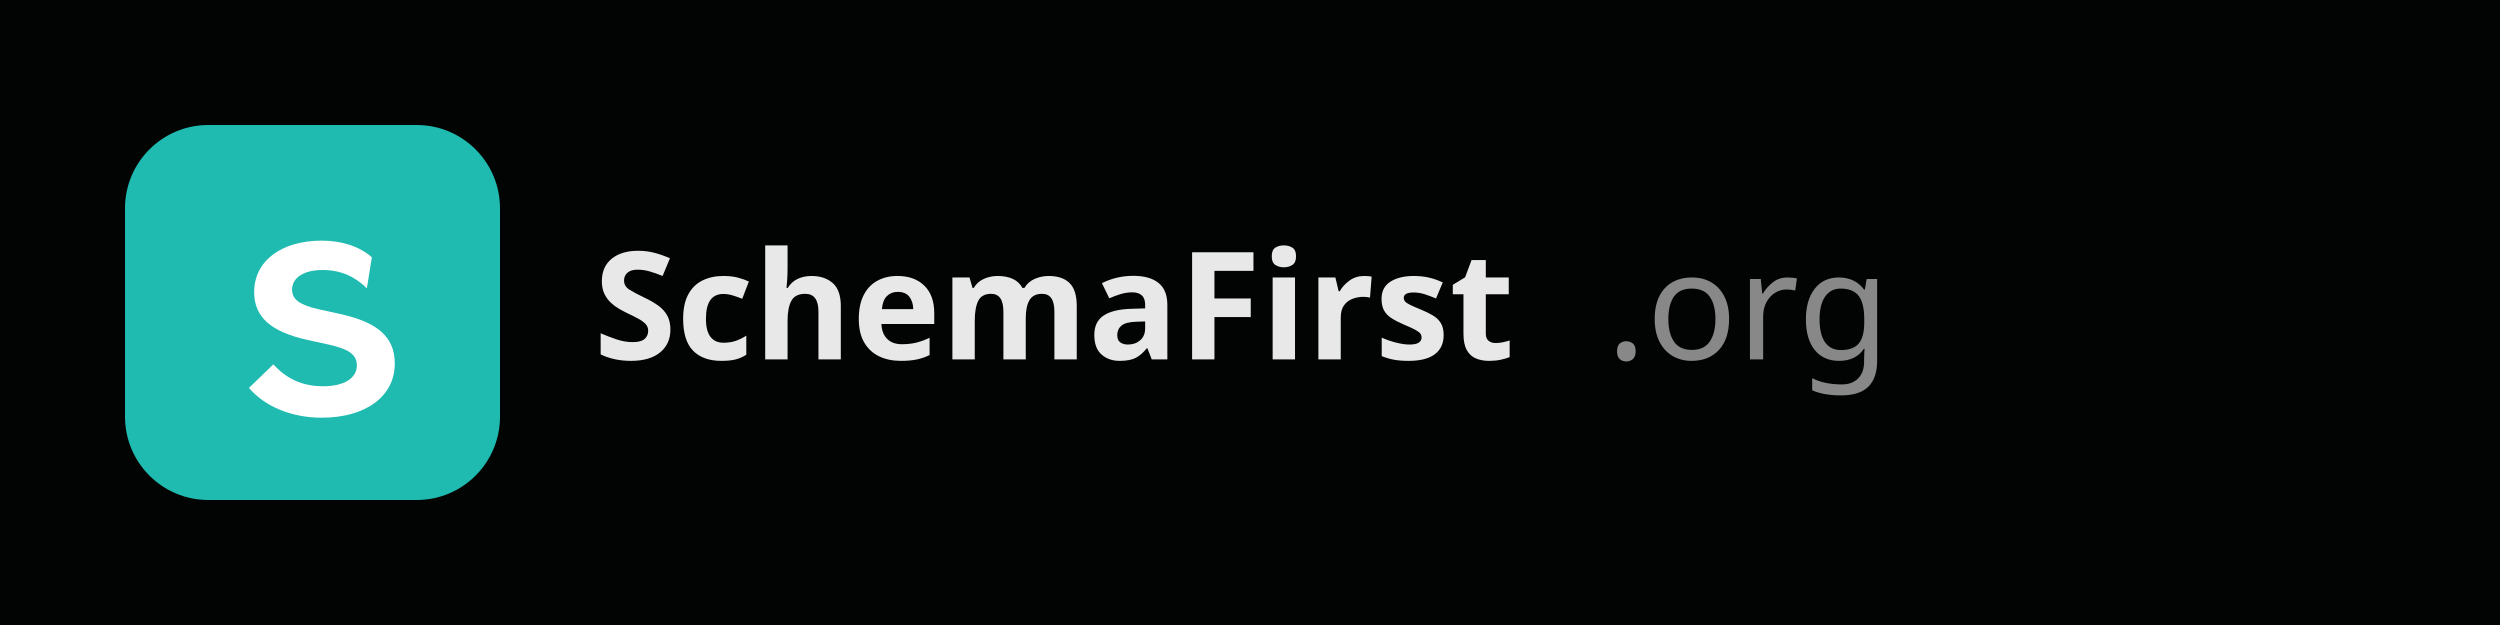
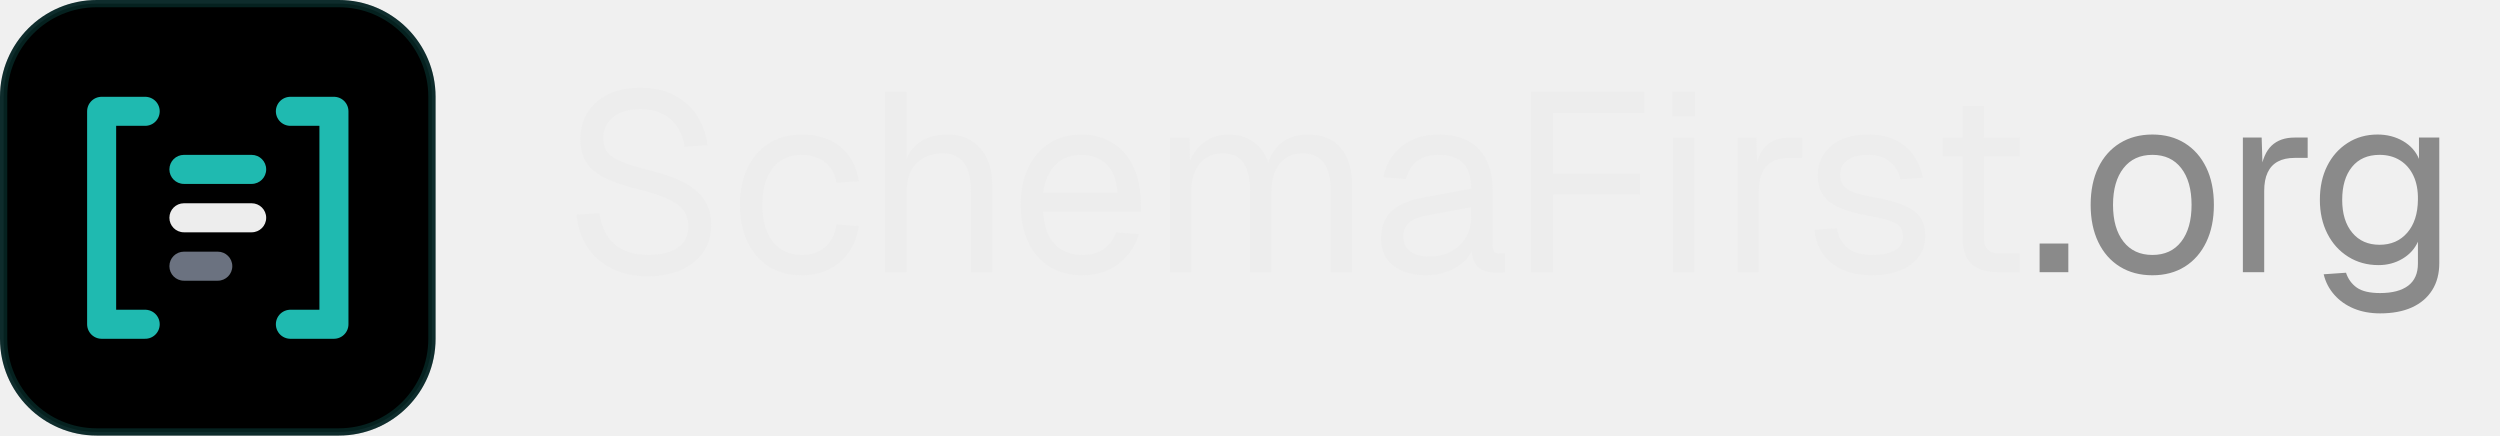
- <svg xmlns="http://www.w3.org/2000/svg" width="1600" height="400" viewBox="0 0 1600 400" fill="none">
-   <rect width="1600" height="400" fill="#020303" />
-   <svg x="80" y="80" width="240" height="240" viewBox="0 0 180 180">
-     <rect width="180" height="180" rx="40" fill="#1FBAB0" />
-     <path d="M118.5 63.5C112.7 58.4 104.3 55.5 94.5 55.5C74.8 55.5 62 65.4 62 80.2C62 92.6 70.6 99.4 87.7 103.2L97.8 105.4C107.3 107.5 111.3 110.2 111.3 115.4C111.3 121.6 105 125.4 95.2 125.4C84.7 125.4 77.4 121.6 71.2 114.9L59.5 126.2C67.2 135.2 80 140.5 94.4 140.5C115.6 140.5 129.5 130.2 129.5 114.5C129.5 101.6 121 94.6 103.2 90.7L93.2 88.5C84.3 86.5 80.2 84 80.2 79C80.2 73.2 86 69.6 94.8 69.6C103.7 69.6 110.4 72.8 116.1 78.4L118.5 63.5Z" fill="#ffffff" />
-   </svg>
-   <text x="380" y="230" font-family="Geist, ui-sans-serif, system-ui, sans-serif" font-size="96" font-weight="700" fill="#E8E8E8">SchemaFirst</text>
-   <text x="1028" y="230" font-family="Geist, ui-sans-serif, system-ui, sans-serif" font-size="96" font-weight="500" fill="#888888">.org</text>
+ <svg xmlns="http://www.w3.org/2000/svg" width="551" height="96" viewBox="0 0 551 96">
+   <g transform="scale(0.5333333)">
+     <rect width="180" height="180" rx="40" fill="#0B0E10" />
+     <rect x="1.5" y="1.5" width="177" height="177" rx="38.5" stroke="#1FBAB0" stroke-opacity="0.18" stroke-width="3" />
+     <g stroke="#1FBAB0" stroke-width="12" stroke-linecap="round" stroke-linejoin="round" fill="none">
+       <path d="M60 46 H42 V134 H60" />
+       <path d="M120 46 H138 V134 H120" />
+     </g>
+     <rect x="70" y="64" width="40" height="12" rx="6" fill="#1FBAB0" />
+     <rect x="70" y="84" width="40" height="12" rx="6" fill="#EDEDED" />
+     <rect x="70" y="104" width="26" height="12" rx="6" fill="#6B7280" />
+   </g>
+   <path d="M142.82 60.9Q138.22 60.9 134.81 59.16Q131.39 57.42 129.4 54.37Q127.42 51.32 127.08 47.29L132.12 46.95Q132.51 49.92 133.86 51.99Q135.2 54.06 137.47 55.13Q139.74 56.19 142.93 56.19Q145.73 56.19 147.69 55.46Q149.65 54.74 150.68 53.34Q151.72 51.94 151.72 49.92Q151.72 48.07 150.85 46.64Q149.98 45.22 147.55 44.01Q145.11 42.81 140.35 41.63Q135.76 40.46 133.04 39.06Q130.33 37.66 129.12 35.64Q127.92 33.62 127.92 30.66Q127.92 27.3 129.52 24.75Q131.11 22.2 134.08 20.77Q137.05 19.34 141.14 19.34Q145.5 19.34 148.64 21Q151.78 22.65 153.62 25.5Q155.47 28.36 155.92 32L150.88 32.34Q150.54 29.93 149.34 28.05Q148.14 26.18 146.06 25.11Q143.99 24.05 141.02 24.05Q137.33 24.05 135.14 25.81Q132.96 27.58 132.96 30.43Q132.96 32.28 133.83 33.48Q134.7 34.69 136.94 35.61Q139.18 36.54 143.38 37.6Q148.36 38.83 151.3 40.54Q154.24 42.25 155.5 44.49Q156.76 46.73 156.76 49.58Q156.76 53.06 154.97 55.6Q153.18 58.15 150.04 59.52Q146.9 60.9 142.82 60.9Z M176.7 60.67Q172.55 60.67 169.5 58.77Q166.45 56.86 164.77 53.36Q163.09 49.86 163.09 45.16Q163.09 40.46 164.77 36.98Q166.45 33.51 169.5 31.58Q172.55 29.65 176.7 29.65Q180.11 29.65 182.77 30.85Q185.43 32.06 187.11 34.35Q188.79 36.65 189.3 39.95L184.37 40.29Q183.86 37.32 181.79 35.72Q179.72 34.13 176.7 34.13Q172.61 34.13 170.31 37.07Q168.02 40.01 168.02 45.16Q168.02 50.31 170.31 53.25Q172.61 56.19 176.7 56.19Q179.72 56.19 181.79 54.51Q183.86 52.83 184.37 49.47L189.3 49.81Q188.79 53.11 187.11 55.55Q185.43 57.98 182.77 59.33Q180.11 60.67 176.7 60.67Z M195.12 60L195.12 20.24L199.82 20.24L199.82 36.87L199.26 36.76Q199.82 34.3 201.17 32.73Q202.51 31.16 204.47 30.4Q206.43 29.65 208.78 29.65Q211.98 29.65 214.19 31.08Q216.4 32.5 217.55 35.05Q218.7 37.6 218.7 40.9L218.7 60L213.99 60L213.99 42.25Q213.99 37.94 212.45 35.86Q210.91 33.79 207.78 33.79Q204.19 33.79 202.01 35.98Q199.82 38.16 199.82 42.3L199.82 60Z M238.58 60.67Q234.38 60.67 231.32 58.77Q228.27 56.86 226.62 53.36Q224.97 49.86 224.97 45.16Q224.97 40.46 226.62 36.98Q228.27 33.51 231.27 31.58Q234.26 29.65 238.35 29.65Q242.22 29.65 245.18 31.47Q248.15 33.29 249.8 36.76Q251.46 40.23 251.46 45.22L251.46 46.62L229.9 46.62Q230.18 51.38 232.44 53.78Q234.71 56.19 238.58 56.19Q241.49 56.19 243.36 54.82Q245.24 53.45 245.97 51.21L251.01 51.6Q249.83 55.58 246.56 58.12Q243.28 60.67 238.58 60.67ZM229.9 42.47L246.3 42.47Q245.97 38.16 243.81 36.14Q241.66 34.13 238.35 34.13Q234.94 34.13 232.72 36.23Q230.51 38.33 229.9 42.47Z M257.84 60L257.84 30.32L262.15 30.32L262.32 37.82L261.65 37.6Q262.15 35.14 263.41 33.37Q264.67 31.61 266.52 30.63Q268.37 29.65 270.61 29.65Q274.47 29.65 276.91 31.78Q279.34 33.9 279.96 37.71L279.06 37.66Q279.51 35.08 280.72 33.32Q281.92 31.55 283.82 30.6Q285.73 29.65 288.19 29.65Q291.38 29.65 293.57 30.96Q295.75 32.28 296.87 34.8Q297.99 37.32 297.99 40.9L297.99 60L293.29 60L293.29 41.91Q293.29 37.88 291.72 35.84Q290.15 33.79 287.07 33.79Q285 33.79 283.46 34.8Q281.92 35.81 281.08 37.68Q280.24 39.56 280.24 42.25L280.24 60L275.54 60L275.54 42.25Q275.54 38.27 274.14 36.03Q272.74 33.79 269.43 33.79Q267.36 33.79 265.82 34.8Q264.28 35.81 263.41 37.71Q262.54 39.62 262.54 42.25L262.54 60Z M314.4 60.67Q309.81 60.67 307.09 58.54Q304.38 56.42 304.38 52.61Q304.38 48.8 306.62 46.62Q308.86 44.43 313.73 43.54L324.26 41.58Q324.26 37.82 322.49 35.98Q320.73 34.13 317.2 34.13Q314.12 34.13 312.33 35.5Q310.54 36.87 309.86 39.45L304.88 39.06Q305.72 34.86 308.94 32.25Q312.16 29.65 317.2 29.65Q322.91 29.65 325.94 32.87Q328.96 36.09 328.96 41.74L328.96 54.01Q328.96 55.02 329.32 55.44Q329.69 55.86 330.53 55.86L331.7 55.86L331.7 60Q331.48 60.06 330.98 60.08Q330.47 60.11 329.91 60.11Q327.9 60.11 326.64 59.47Q325.38 58.82 324.82 57.45Q324.26 56.08 324.26 53.84L324.82 53.95Q324.42 55.86 322.91 57.4Q321.4 58.94 319.16 59.8Q316.92 60.67 314.4 60.67ZM314.85 56.53Q317.82 56.53 319.92 55.38Q322.02 54.23 323.14 52.24Q324.26 50.26 324.26 47.79L324.26 45.66L314.62 47.46Q311.6 48.02 310.45 49.16Q309.3 50.31 309.3 52.16Q309.3 54.23 310.79 55.38Q312.27 56.53 314.85 56.53Z M337.47 60L337.47 20.24L362.45 20.24L362.45 24.94L339.88 24.94L342.29 22.48L342.29 40.74L339.88 38.27L361.44 38.27L361.44 42.86L339.88 42.86L342.29 40.4L342.29 60Z M368.72 60L368.72 30.32L373.42 30.32L373.42 60ZM368.61 25.67L368.61 20.18L373.54 20.18L373.54 25.67Z M382.94 60L382.94 30.32L387.09 30.32L387.31 37.82L386.86 37.66Q387.42 33.85 389.3 32.08Q391.18 30.32 394.31 30.32L397.22 30.32L397.22 34.8L394.37 34.8Q392.13 34.8 390.64 35.61Q389.16 36.42 388.4 38.02Q387.65 39.62 387.65 42.08L387.65 60Z M412.74 60.67Q408.76 60.67 405.99 59.38Q403.22 58.1 401.68 55.83Q400.14 53.56 399.91 50.65L404.84 50.31Q405.29 53 407.14 54.6Q408.98 56.19 412.74 56.19Q415.76 56.19 417.58 55.21Q419.4 54.23 419.4 52.05Q419.4 50.87 418.84 50.09Q418.28 49.3 416.66 48.72Q415.03 48.13 411.84 47.57Q407.58 46.78 405.15 45.64Q402.71 44.49 401.68 42.78Q400.64 41.07 400.64 38.72Q400.64 34.74 403.55 32.2Q406.46 29.65 411.84 29.65Q415.48 29.65 417.97 30.96Q420.46 32.28 421.89 34.44Q423.32 36.59 423.77 39.17L418.84 39.5Q418.5 37.94 417.61 36.73Q416.71 35.53 415.26 34.83Q413.8 34.13 411.78 34.13Q408.59 34.13 407.08 35.36Q405.57 36.59 405.57 38.5Q405.57 39.95 406.27 40.88Q406.97 41.8 408.54 42.39Q410.1 42.98 412.74 43.42Q417.27 44.21 419.79 45.33Q422.31 46.45 423.32 48.07Q424.33 49.7 424.33 52.05Q424.33 54.79 422.79 56.72Q421.25 58.66 418.64 59.66Q416.04 60.67 412.74 60.67Z M440.46 60Q436.42 60 434.49 58.15Q432.56 56.3 432.56 52.38L432.56 23.38L437.26 23.38L437.26 52.27Q437.26 54.29 438.16 55.07Q439.06 55.86 440.9 55.86L445.16 55.86L445.16 60ZM428.19 34.46L428.19 30.32L445.16 30.32L445.16 34.46Z " fill="#EDEDED" />
+   <path d="M449.53 60L449.53 53.67L455.86 53.67L455.86 60Z M474.39 60.67Q470.3 60.67 467.22 58.77Q464.14 56.86 462.46 53.36Q460.78 49.86 460.78 45.16Q460.78 40.4 462.46 36.93Q464.14 33.46 467.22 31.55Q470.3 29.65 474.39 29.65Q478.48 29.65 481.53 31.55Q484.58 33.46 486.26 36.93Q487.94 40.4 487.94 45.16Q487.94 49.86 486.26 53.36Q484.58 56.86 481.53 58.77Q478.48 60.67 474.39 60.67ZM474.39 56.19Q478.48 56.19 480.75 53.25Q483.02 50.31 483.02 45.16Q483.02 40.01 480.75 37.07Q478.48 34.13 474.39 34.13Q470.3 34.13 468.01 37.07Q465.71 40.01 465.71 45.16Q465.71 50.31 468.01 53.25Q470.3 56.19 474.39 56.19Z M494.33 60L494.33 30.32L498.47 30.32L498.7 37.82L498.25 37.66Q498.81 33.85 500.68 32.08Q502.56 30.32 505.7 30.32L508.61 30.32L508.61 34.8L505.75 34.8Q503.51 34.8 502.03 35.61Q500.54 36.42 499.79 38.02Q499.03 39.62 499.03 42.08L499.03 60Z M524.57 69.07Q521.38 69.07 518.8 68.01Q516.22 66.94 514.49 64.98Q512.75 63.02 512.14 60.45L517.06 60.11Q517.74 62.18 519.44 63.39Q521.15 64.59 524.57 64.59Q528.6 64.59 530.76 62.97Q532.91 61.34 532.91 58.1L532.91 53.28Q531.85 55.63 529.5 57.03Q527.14 58.43 524.23 58.43Q520.48 58.43 517.54 56.58Q514.6 54.74 512.95 51.49Q511.3 48.24 511.3 44.04Q511.3 39.78 512.92 36.56Q514.54 33.34 517.43 31.5Q520.31 29.65 524.01 29.65Q527.14 29.65 529.64 31.1Q532.13 32.56 533.14 35.02L533.14 30.32L537.62 30.32L537.62 57.98Q537.62 61.46 536.05 63.95Q534.48 66.44 531.57 67.76Q528.66 69.07 524.57 69.07ZM524.46 53.95Q528.26 53.95 530.56 51.29Q532.86 48.63 532.91 44.04Q532.97 40.96 531.93 38.75Q530.9 36.54 528.96 35.33Q527.03 34.13 524.46 34.13Q520.54 34.13 518.38 36.79Q516.22 39.45 516.22 44.04Q516.22 48.63 518.44 51.29Q520.65 53.95 524.46 53.95Z " fill="#8A8A8A" />
</svg>
